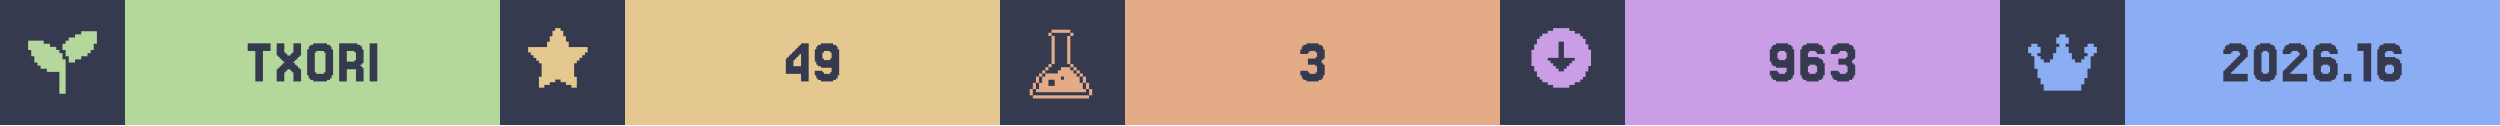
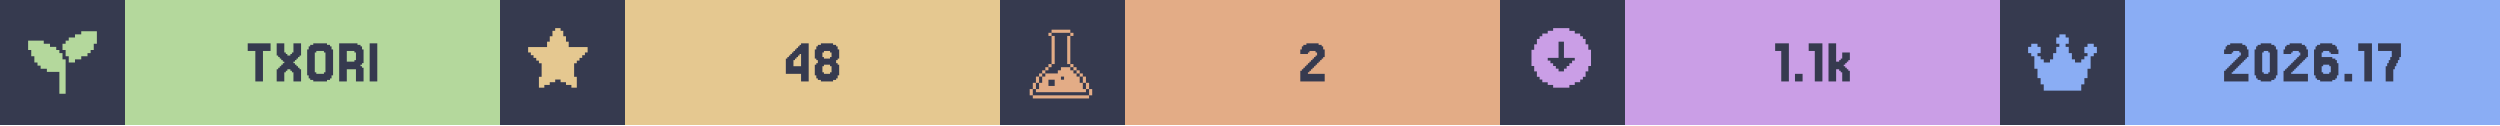
<svg xmlns="http://www.w3.org/2000/svg" width="1200" viewBox="0 0 200 10">
  <g>
    <rect width="200" height="10" fill="#363a4f" />
    <g class="badge" transform="translate(0 0)">
      <path transform="translate(2 2) scale(0.25)" fill="#b4d89c" d="M 18 2 L 18 3 L 16 3 L 16 4 L 14 4 L 14 5 L 13 5 L 13 6 L 12 6 L 12 8 L 13 8 L 13 10 L 14 10 L 14 12 L 16 12 L 16 11 L 18 11 L 18 10 L 20 10 L 20 9 L 21 9 L 21 8 L 22 8 L 22 6 L 23 6 L 23 2 L 18 2 z M 1 5 L 1 8 L 2 8 L 2 10 L 3 10 L 3 12 L 4 12 L 4 13 L 5 13 L 5 14 L 7 14 L 7 15 L 11 15 L 11 22 L 13 22 L 13 11 L 12 11 L 12 9 L 11 9 L 11 8 L 10 8 L 10 7 L 8 7 L 8 6 L 6 6 L 6 5 L 1 5 z" />
      <rect fill="#b4d89c" width="30" height="10" x="10" y="0" />
      <path fill="#363a4f" d="M21.646 3.467V4.077H21.037V6.516H20.427V4.077H19.817V3.467Z M22.256 5.541V5.419H22.378V5.297H22.5V5.175H22.622V5.053H22.744V4.931H22.622V4.809H22.5V4.687H22.378V4.565H22.256V4.443H22.134V3.467H22.744V4.199H22.866V4.321H22.988V4.443H23.232V4.321H23.354V4.199H23.476V3.467H24.085V4.443H23.963V4.565H23.841V4.687H23.72V4.809H23.598V4.931H23.476V5.053H23.598V5.175H23.72V5.297H23.841V5.419H23.963V5.541H24.085V6.516H23.476V5.785H23.354V5.663H23.232V5.541H22.988V5.663H22.866V5.785H22.744V6.516H22.134V5.541Z M26.524 6.029V6.272H26.402V6.394H26.159V6.516H25.061V6.394H24.817V6.272H24.695V6.029H24.573V3.955H24.695V3.711H24.817V3.589H25.061V3.467H26.159V3.589H26.402V3.711H26.524V3.955H26.646V6.029ZM25.305 5.785V5.907H25.915V5.785H26.037V4.199H25.915V4.077H25.305V4.199H25.183V5.785Z M28.354 4.199V4.077H27.744V4.931H28.354V4.809H28.476V4.199ZM28.963 5.419H29.085V6.516H28.476V5.541H27.744V6.516H27.134V3.467H28.598V3.589H28.841V3.711H28.963V3.955H29.085V5.053H28.963V5.175H28.841V5.297H28.963Z M30.183 3.467V6.516H29.573V3.467Z" />
    </g>
    <g class="badge" transform="translate(40 0)">
      <path transform="" fill="#e5c890" d="M5.929 6.145h.216v.866h-.433v-.217H5.28v-.216h-.432v-.216h-.433v.216H3.98v.216h-.433v.217h-.433v-.866h.217V5.063h-.217v-.216H2.9V4.63h-.217v-.216h-.216v-.217H2.25v-.432h1.515v-.433h.216v-.433h.216v-.433h.217V2.25h.433v.216h.216v.433h.216v.433h.217v.433H7.01v.432h-.217v.217h-.216v.216h-.216v.217h-.217v.216H5.93z" />
      <rect fill="#e5c890" width="30" height="10" x="10" y="0" />
-       <path fill="#363a4f" d="M23.476 4.199V4.077H23.598V3.955H23.72V3.833H23.841V3.711H23.963V3.589H24.085V3.467H24.695V6.516H24.085V5.907H22.866V4.687H22.988V4.565H23.11V4.443H23.232V4.321H23.354V4.199ZM23.72 4.565V4.687H23.598V4.809H23.476V5.297H24.085V4.321H23.963V4.443H23.841V4.565Z M26.524 4.687V4.199H26.402V4.077H25.915V4.199H25.793V4.687H25.915V4.809H26.402V4.687ZM25.305 6.272V6.029H25.183V5.663H25.793V5.785H25.915V5.907H26.402V5.785H26.524V5.419H25.671V5.297H25.427V5.175H25.305V4.931H25.183V3.955H25.305V3.711H25.427V3.589H25.671V3.467H26.646V3.589H26.89V3.711H27.012V3.955H27.134V6.029H27.012V6.272H26.89V6.394H26.646V6.516H25.671V6.394H25.427V6.272Z" />
+       <path fill="#363a4f" d="M23.476 4.199V4.077H23.598V3.955H23.72V3.833H23.841V3.711H23.963V3.589H24.085V3.467H24.695V6.516H24.085V5.907H22.866V4.687H22.988V4.565H23.11V4.443H23.232V4.321H23.354V4.199ZM23.72 4.565V4.687H23.598V4.809H23.476V5.297H24.085V4.321H23.963V4.443H23.841V4.565Z M25.915 4.565V4.687H26.402V4.565H26.524V4.199H26.402V4.077H25.915V4.199H25.793V4.565ZM27.012 5.053V5.175H27.134V6.029H27.012V6.272H26.89V6.394H26.646V6.516H25.671V6.394H25.427V6.272H25.305V6.029H25.183V5.175H25.305V5.053H25.427V4.809H25.305V4.687H25.183V3.955H25.305V3.711H25.427V3.589H25.671V3.467H26.646V3.589H26.89V3.711H27.012V3.955H27.134V4.687H27.012V4.809H26.89V5.053ZM25.915 5.785V5.907H26.402V5.785H26.524V5.297H26.402V5.175H25.915V5.297H25.793V5.785Z" />
    </g>
    <g class="badge" transform="translate(80 0)">
      <path transform="translate(2 2) scale(0.25)" fill="#e3ac86" d="M 8.502 1.5 L 8.502 2.5 L 14.504 2.5 L 14.504 1.5 L 8.502 1.5 z M 14.504 2.5 L 14.504 3.5 L 15.504 3.5 L 15.504 2.5 L 14.504 2.5 z M 14.504 3.5 L 13.502 3.5 L 13.502 12.502 L 14.504 12.502 L 14.504 3.5 z M 14.504 12.502 L 14.504 13.502 L 15.504 13.502 L 15.504 12.502 L 14.504 12.502 z M 15.504 13.502 L 15.504 14.504 L 16.504 14.504 L 16.504 15.504 L 17.504 15.504 L 17.504 16.504 L 18.504 16.504 L 18.504 15.502 L 17.504 15.502 L 17.504 14.502 L 16.504 14.502 L 16.504 13.502 L 15.504 13.502 z M 18.504 16.504 L 18.504 18.504 L 19.504 18.504 L 19.504 16.504 L 18.504 16.504 z M 19.504 18.504 L 19.504 20.504 L 20.504 20.504 L 20.504 18.504 L 19.504 18.504 z M 20.504 20.504 L 20.504 22.504 L 21.504 22.504 L 21.504 20.504 L 20.504 20.504 z M 19.504 20.504 L 18.504 20.504 L 18.504 18.504 L 17.504 18.504 L 17.504 16.504 L 16.504 16.504 L 16.504 15.504 L 15.504 15.504 L 15.504 14.504 L 14.504 14.504 L 14.504 13.502 L 11.502 13.502 L 11.502 14.504 L 10.502 14.504 L 10.502 15.504 L 6.502 15.504 L 6.502 16.504 L 5.5 16.504 L 5.5 18.504 L 4.5 18.504 L 4.5 20.504 L 3.5 20.504 L 3.5 21.504 L 19.504 21.504 L 19.504 20.504 z M 3.5 20.504 L 3.5 18.504 L 2.5 18.504 L 2.5 20.504 L 3.5 20.504 z M 2.5 20.504 L 1.5 20.504 L 1.5 22.504 L 2.5 22.504 L 2.5 20.504 z M 3.5 18.504 L 4.5 18.504 L 4.5 16.504 L 3.5 16.504 L 3.5 18.504 z M 4.5 16.504 L 5.5 16.504 L 5.5 15.504 L 6.502 15.504 L 6.502 14.504 L 7.502 14.504 L 7.502 13.502 L 6.502 13.502 L 6.502 14.502 L 5.5 14.502 L 5.5 15.502 L 4.5 15.502 L 4.5 16.504 z M 7.502 13.502 L 8.502 13.502 L 8.502 12.502 L 7.502 12.502 L 7.502 13.502 z M 8.502 12.502 L 9.502 12.502 L 9.502 3.5 L 8.502 3.5 L 8.502 12.502 z M 8.502 3.5 L 8.502 2.5 L 7.502 2.5 L 7.502 3.5 L 8.502 3.5 z M 11.502 16.504 L 12.502 16.504 L 12.502 17.504 L 11.502 17.504 L 11.502 16.504 z M 7.502 17.504 L 9.502 17.504 L 9.502 19.504 L 7.502 19.504 L 7.502 17.504 z M 2.5 22.506 L 2.5 23.506 L 20.504 23.506 L 20.504 22.506 L 2.5 22.506 z" />
      <rect fill="#e3ac86" width="30" height="10" x="10" y="0" />
-       <path fill="#363a4f" d="M24.634 5.663V5.785H24.756V5.907H25.244V5.785H25.366V5.297H25.244V5.175H24.634V4.687H25.244V4.565H25.366V4.199H25.244V4.077H24.756V4.199H24.634V4.321H24.024V3.955H24.146V3.711H24.268V3.589H24.512V3.467H25.488V3.589H25.732V3.711H25.854V3.955H25.976V4.687H25.854V4.809H25.732V5.053H25.854V5.175H25.976V6.029H25.854V6.272H25.732V6.394H25.488V6.516H24.512V6.394H24.268V6.272H24.146V6.029H24.024V5.663Z" />
+       <path fill="#363a4f" d="M24.756 5.663V5.785H24.634V5.907H25.976V6.516H24.024V5.663H24.146V5.541H24.268V5.419H24.39V5.297H24.512V5.175H24.634V5.053H24.756V4.931H24.878V4.809H25V4.687H25.122V4.565H25.244V4.443H25.366V4.199H25.244V4.077H24.756V4.199H24.634V4.321H24.024V3.955H24.146V3.711H24.268V3.589H24.512V3.467H25.488V3.589H25.732V3.711H25.854V3.955H25.976V4.565H25.854V4.687H25.732V4.809H25.61V4.931H25.488V5.053H25.366V5.175H25.244V5.297H25.122V5.419H25V5.541H24.878V5.663Z" />
    </g>
    <g class="badge" transform="translate(120 0)">
      <path transform="" fill="#ca9ee6" d="M5.55 6.794h.432v-.216h.433v-.216h.216v-.217h.217v-.433h.216V5.28h.217V3.981h-.217v-.433h-.216v-.433h-.217V2.9h-.216v-.217h-.433v-.216h-.433V2.25h-1.298v.216h-.433v.216h-.433V2.9h-.216v.216h-.217v.433h-.216v.433h-.217v1.298h.217v.433h.216v.433h.217v.217h.216v.216h.433v.216h.433v.217h1.298zm-1.083-1.298v-.217h-.216v-.216h-.217v-.216h-.216V4.63h.866V3.332h.432V4.63h.866v.217h-.216v.216h-.217v.216h-.216v.217h-.217v.216h-.432v-.216z" />
      <rect fill="#ca9ee6" width="30" height="10" x="10" y="0" />
-       <path fill="#363a4f" d="M22.927 4.687V4.199H22.805V4.077H22.317V4.199H22.195V4.687H22.317V4.809H22.805V4.687ZM21.707 6.272V6.029H21.585V5.663H22.195V5.785H22.317V5.907H22.805V5.785H22.927V5.419H22.073V5.297H21.829V5.175H21.707V4.931H21.585V3.955H21.707V3.711H21.829V3.589H22.073V3.467H23.049V3.589H23.293V3.711H23.415V3.955H23.537V6.029H23.415V6.272H23.293V6.394H23.049V6.516H22.073V6.394H21.829V6.272Z M24.756 5.785V5.907H25.244V5.785H25.366V5.297H25.244V5.175H24.756V5.297H24.634V5.785ZM24.634 4.565H25.488V4.687H25.732V4.809H25.854V5.053H25.976V6.029H25.854V6.272H25.732V6.394H25.488V6.516H24.512V6.394H24.268V6.272H24.146V6.029H24.024V3.955H24.146V3.711H24.268V3.589H24.512V3.467H25.488V3.589H25.732V3.711H25.854V3.955H25.976V4.321H25.366V4.199H25.244V4.077H24.756V4.199H24.634Z M27.073 5.663V5.785H27.195V5.907H27.683V5.785H27.805V5.297H27.683V5.175H27.073V4.687H27.683V4.565H27.805V4.199H27.683V4.077H27.195V4.199H27.073V4.321H26.463V3.955H26.585V3.711H26.707V3.589H26.951V3.467H27.927V3.589H28.171V3.711H28.293V3.955H28.415V4.687H28.293V4.809H28.171V5.053H28.293V5.175H28.415V6.029H28.293V6.272H28.171V6.394H27.927V6.516H26.951V6.394H26.707V6.272H26.585V6.029H26.463V5.663Z" />
+       <path fill="#363a4f" d="M23.11 3.467V6.516H22.5V4.077H22.012V3.467Z M24.207 5.907V6.516H23.598V5.907Z M25.793 3.467V6.516H25.183V4.077H24.695V3.467Z M27.134 4.931V4.809H27.256V4.687H27.378V4.199H27.988V4.809H27.866V4.931H27.744V5.053H27.622V5.175H27.5V5.297H27.622V5.419H27.744V5.541H27.866V5.663H27.988V6.516H27.378V5.785H27.256V5.663H27.134V5.541H26.89V6.516H26.28V3.467H26.89V4.931Z" />
    </g>
    <g class="badge" transform="translate(160 0)">
      <path transform="translate(2 2) scale(0.25)" fill="#8aadf4" d="M23 7v2h-1v1h-1v4h-1v3h-1v2h-1v2H6v-2H5v-2H4v-3H3v-4H2V9H1V7h1V6h2v1h1v2H4v1h1v1h1v1h2v-1h1V9h1V7h1V6h-1V4h1V3h2v1h1v2h-1v1h1v2h1v2h1v1h2v-1h1v-1h1V9h-1V7h1V6h2v1z" />
      <rect fill="#8aadf4" width="30" height="10" x="10" y="0" />
-       <path fill="#363a4f" d="M18.598 5.663V5.785H18.476V5.907H19.817V6.516H17.866V5.663H17.988V5.541H18.11V5.419H18.232V5.297H18.354V5.175H18.476V5.053H18.598V4.931H18.72V4.809H18.841V4.687H18.963V4.565H19.085V4.443H19.207V4.199H19.085V4.077H18.598V4.199H18.476V4.321H17.866V3.955H17.988V3.711H18.11V3.589H18.354V3.467H19.329V3.589H19.573V3.711H19.695V3.955H19.817V4.565H19.695V4.687H19.573V4.809H19.451V4.931H19.329V5.053H19.207V5.175H19.085V5.297H18.963V5.419H18.841V5.541H18.72V5.663Z M22.012 6.029V6.272H21.89V6.394H21.646V6.516H20.793V6.394H20.549V6.272H20.427V6.029H20.305V3.955H20.427V3.711H20.549V3.589H20.793V3.467H21.646V3.589H21.89V3.711H22.012V3.955H22.134V6.029ZM21.037 5.785V5.907H21.402V5.785H21.524V4.199H21.402V4.077H21.037V4.199H20.915V5.785Z M23.354 5.663V5.785H23.232V5.907H24.573V6.516H22.622V5.663H22.744V5.541H22.866V5.419H22.988V5.297H23.11V5.175H23.232V5.053H23.354V4.931H23.476V4.809H23.598V4.687H23.72V4.565H23.841V4.443H23.963V4.199H23.841V4.077H23.354V4.199H23.232V4.321H22.622V3.955H22.744V3.711H22.866V3.589H23.11V3.467H24.085V3.589H24.329V3.711H24.451V3.955H24.573V4.565H24.451V4.687H24.329V4.809H24.207V4.931H24.085V5.053H23.963V5.175H23.841V5.297H23.72V5.419H23.598V5.541H23.476V5.663Z M25.793 5.785V5.907H26.28V5.785H26.402V5.297H26.28V5.175H25.793V5.297H25.671V5.785ZM25.671 4.565H26.524V4.687H26.768V4.809H26.89V5.053H27.012V6.029H26.89V6.272H26.768V6.394H26.524V6.516H25.549V6.394H25.305V6.272H25.183V6.029H25.061V3.955H25.183V3.711H25.305V3.589H25.549V3.467H26.524V3.589H26.768V3.711H26.89V3.955H27.012V4.321H26.402V4.199H26.28V4.077H25.793V4.199H25.671Z M28.11 5.907V6.516H27.5V5.907Z M29.695 3.467V6.516H29.085V4.077H28.598V3.467Z M30.915 5.785V5.907H31.402V5.785H31.524V5.297H31.402V5.175H30.915V5.297H30.793V5.785ZM30.793 4.565H31.646V4.687H31.89V4.809H32.012V5.053H32.134V6.029H32.012V6.272H31.89V6.394H31.646V6.516H30.671V6.394H30.427V6.272H30.305V6.029H30.183V3.955H30.305V3.711H30.427V3.589H30.671V3.467H31.646V3.589H31.89V3.711H32.012V3.955H32.134V4.321H31.524V4.199H31.402V4.077H30.915V4.199H30.793Z" />
+       <path fill="#363a4f" d="M18.659 5.663V5.785H18.537V5.907H19.878V6.516H17.927V5.663H18.049V5.541H18.171V5.419H18.293V5.297H18.415V5.175H18.537V5.053H18.659V4.931H18.78V4.809H18.902V4.687H19.024V4.565H19.146V4.443H19.268V4.199H19.146V4.077H18.659V4.199H18.537V4.321H17.927V3.955H18.049V3.711H18.171V3.589H18.415V3.467H19.39V3.589H19.634V3.711H19.756V3.955H19.878V4.565H19.756V4.687H19.634V4.809H19.512V4.931H19.39V5.053H19.268V5.175H19.146V5.297H19.024V5.419H18.902V5.541H18.78V5.663Z M22.073 6.029V6.272H21.951V6.394H21.707V6.516H20.854V6.394H20.61V6.272H20.488V6.029H20.366V3.955H20.488V3.711H20.61V3.589H20.854V3.467H21.707V3.589H21.951V3.711H22.073V3.955H22.195V6.029ZM21.098 5.785V5.907H21.463V5.785H21.585V4.199H21.463V4.077H21.098V4.199H20.976V5.785Z M23.415 5.663V5.785H23.293V5.907H24.634V6.516H22.683V5.663H22.805V5.541H22.927V5.419H23.049V5.297H23.171V5.175H23.293V5.053H23.415V4.931H23.537V4.809H23.659V4.687H23.78V4.565H23.902V4.443H24.024V4.199H23.902V4.077H23.415V4.199H23.293V4.321H22.683V3.955H22.805V3.711H22.927V3.589H23.171V3.467H24.146V3.589H24.39V3.711H24.512V3.955H24.634V4.565H24.512V4.687H24.39V4.809H24.268V4.931H24.146V5.053H24.024V5.175H23.902V5.297H23.78V5.419H23.659V5.541H23.537V5.663Z M25.854 5.785V5.907H26.341V5.785H26.463V5.297H26.341V5.175H25.854V5.297H25.732V5.785ZM25.732 4.565H26.585V4.687H26.829V4.809H26.951V5.053H27.073V6.029H26.951V6.272H26.829V6.394H26.585V6.516H25.61V6.394H25.366V6.272H25.244V6.029H25.122V3.955H25.244V3.711H25.366V3.589H25.61V3.467H26.585V3.589H26.829V3.711H26.951V3.955H27.073V4.321H26.463V4.199H26.341V4.077H25.854V4.199H25.732Z M28.171 5.907V6.516H27.561V5.907Z M29.756 3.467V6.516H29.146V4.077H28.659V3.467Z M30.976 5.297V5.053H31.098V4.809H31.22V4.565H31.341V4.077H30.244V3.467H32.073V4.565H31.951V4.809H31.829V5.053H31.707V5.297H31.585V5.541H31.463V6.516H30.854V5.297Z" />
    </g>
  </g>
</svg>
